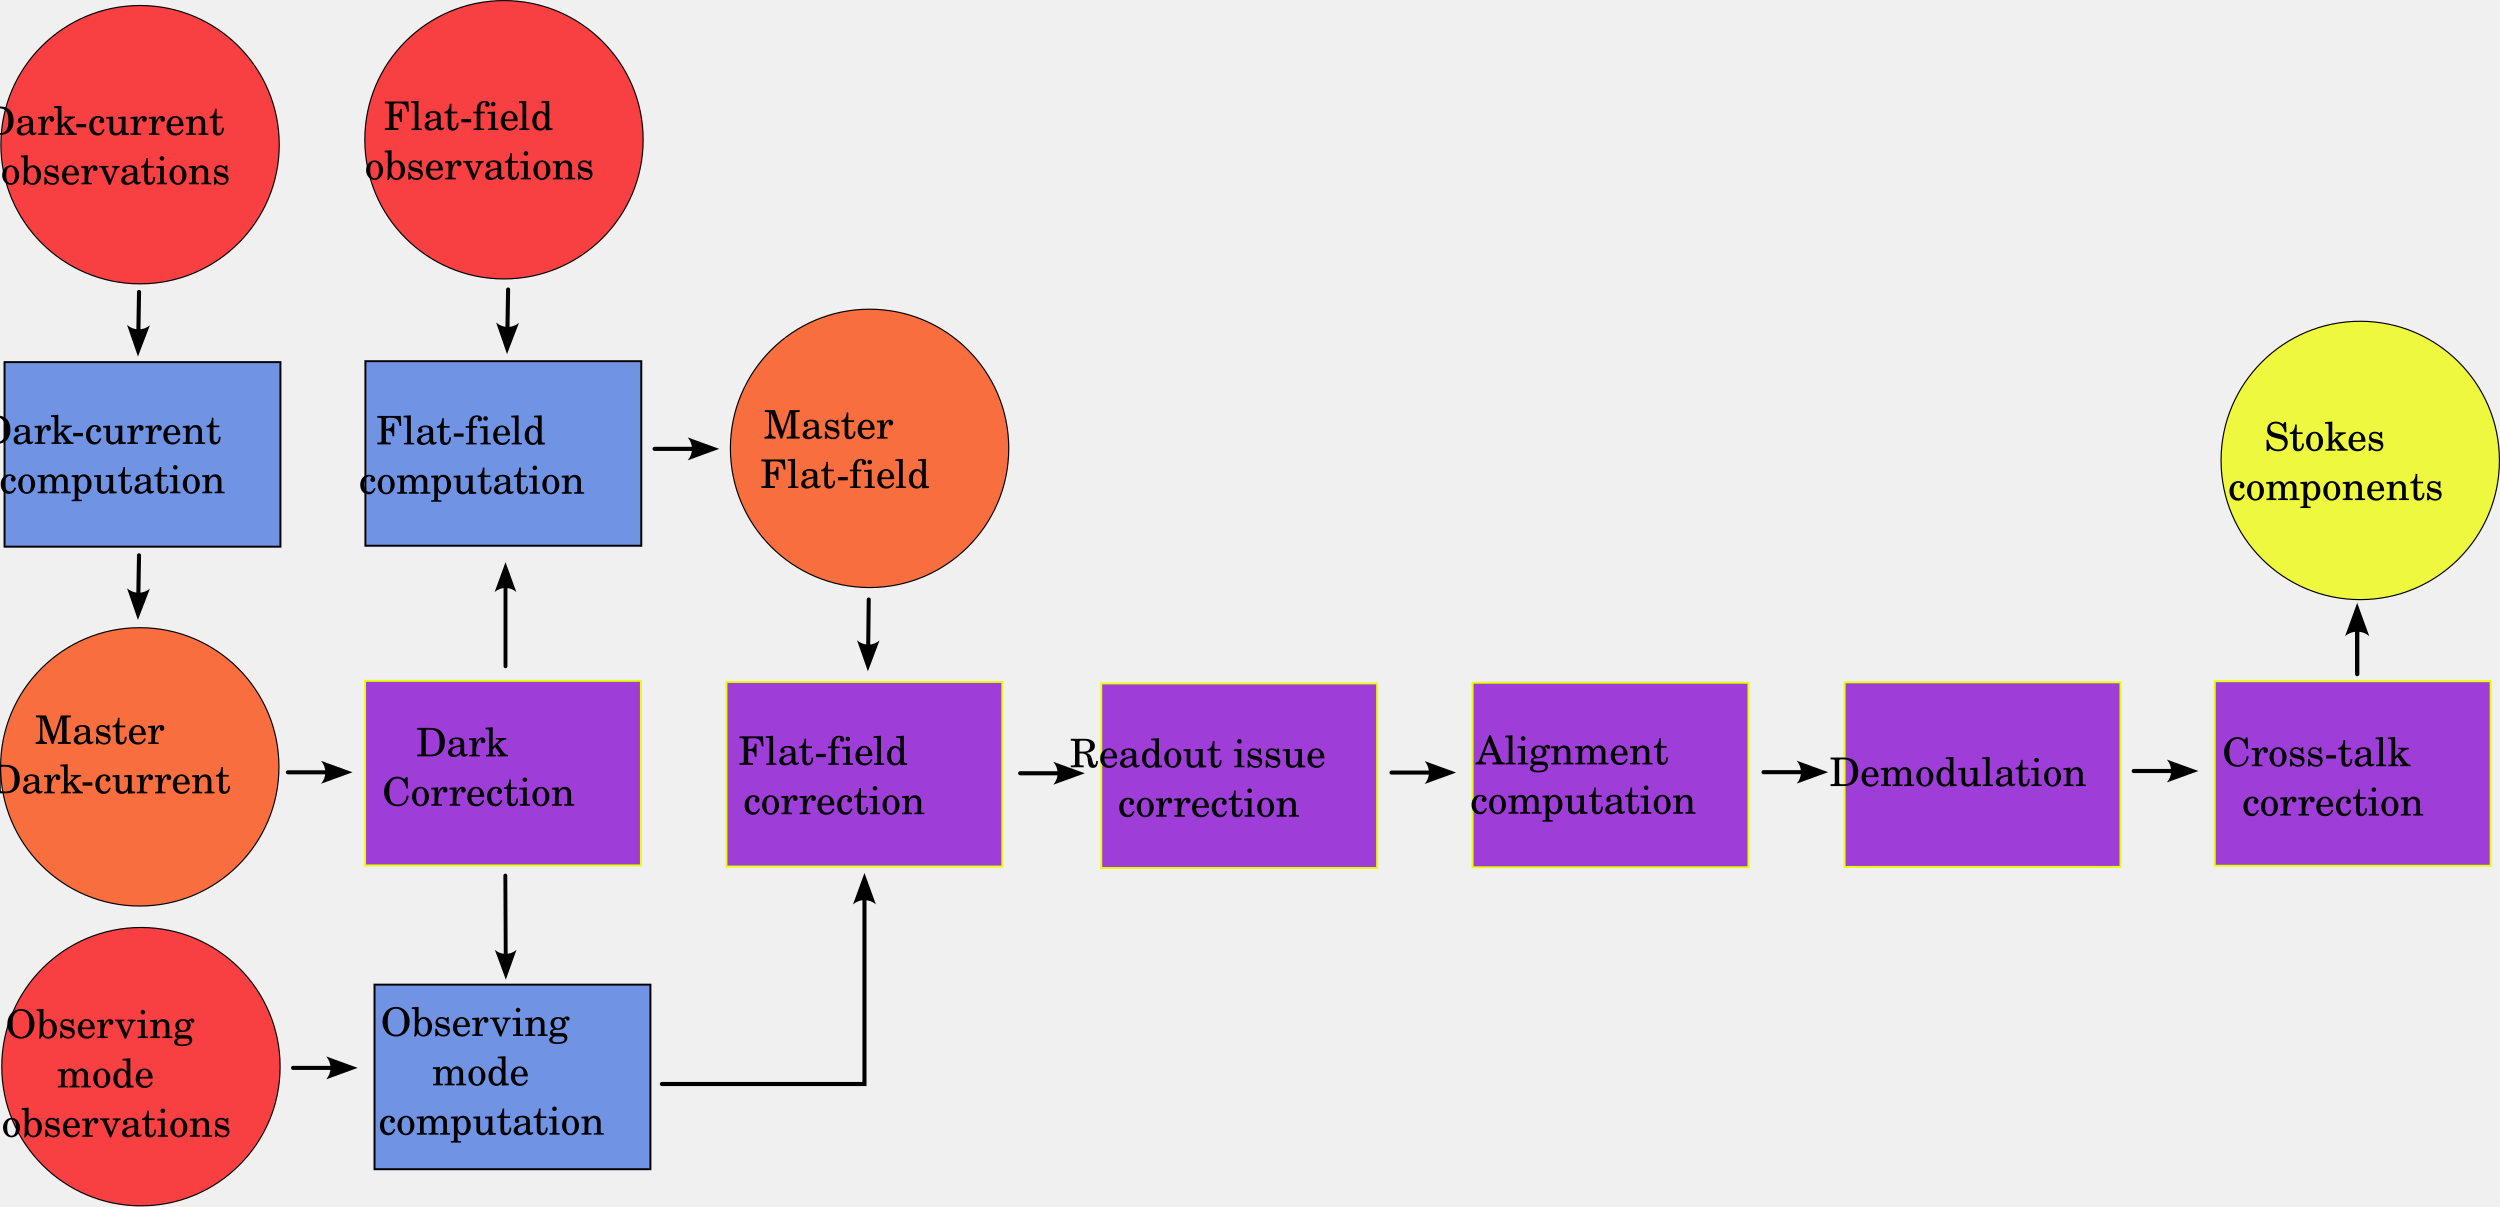
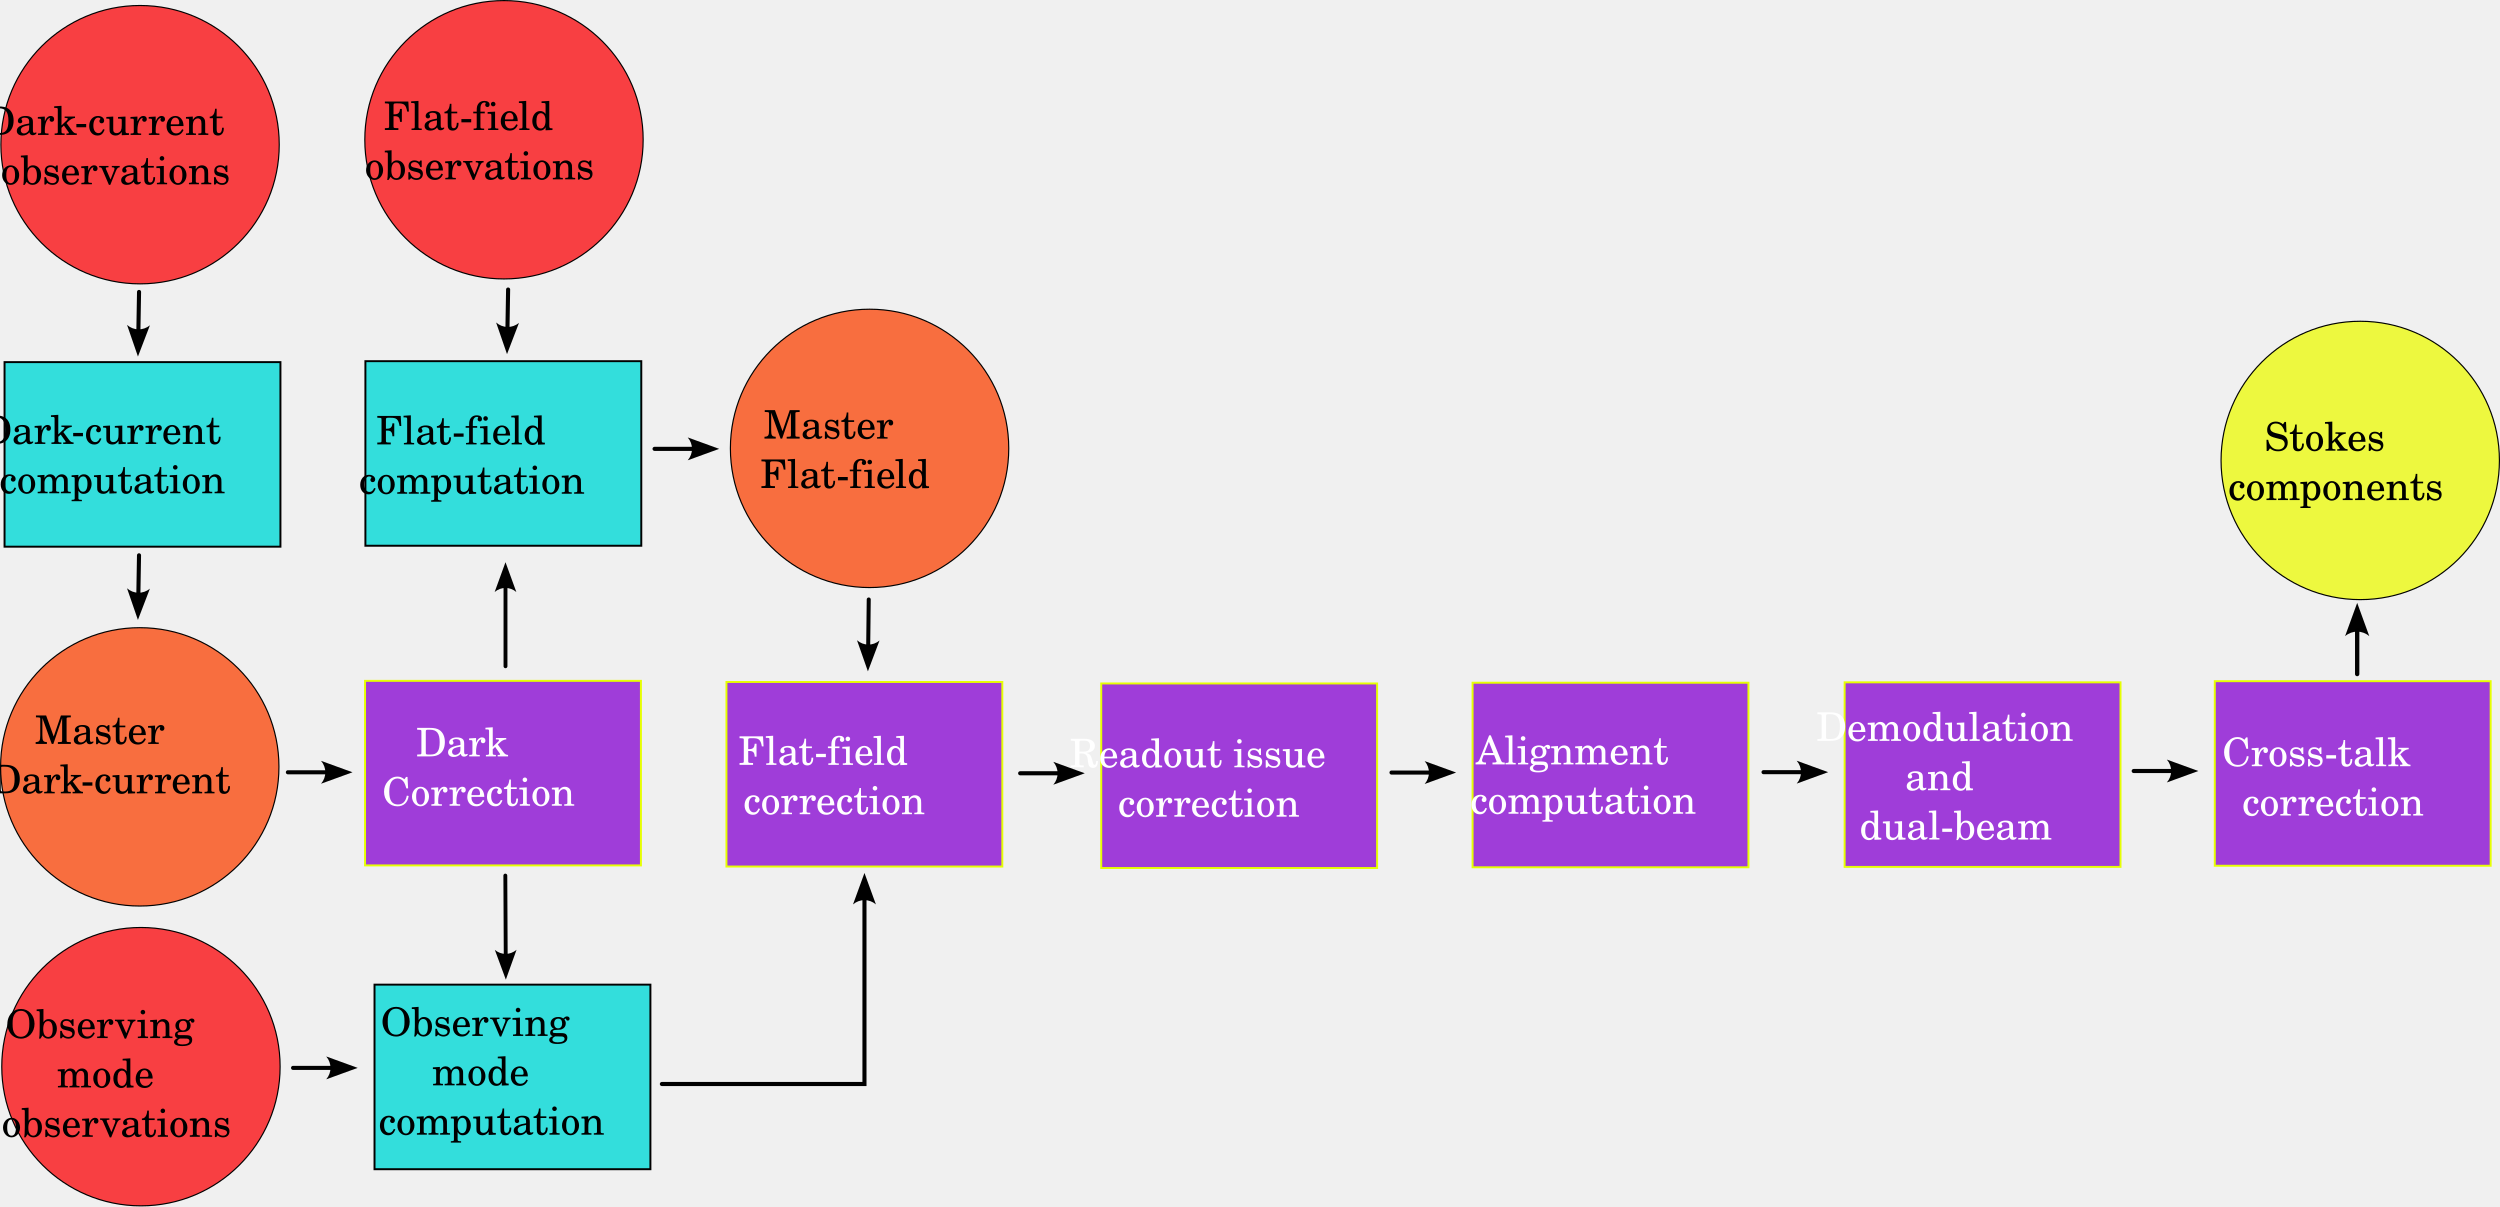
<svg xmlns="http://www.w3.org/2000/svg" width="223.372mm" height="107.793mm" viewBox="0 0 844.242 407.408" version="1.1" id="svg1">
  <defs id="defs1">
    <marker style="overflow:visible" id="ConcaveTriangle-9-95-6" refX="0" refY="0" orient="auto-start-reverse" markerWidth="1" markerHeight="1" viewBox="0 0 1 1" preserveAspectRatio="xMidYMid">
      <path transform="scale(0.7)" d="M -2,-4 9,0 -2,4 c 2,-2.33 2,-5.66 0,-8 z" style="fill:context-stroke;fill-rule:evenodd;stroke:none" id="path7-6-8-8" />
    </marker>
    <marker style="overflow:visible" id="ConcaveTriangle-9-95-6-9" refX="0" refY="0" orient="auto-start-reverse" markerWidth="1" markerHeight="1" viewBox="0 0 1 1" preserveAspectRatio="xMidYMid">
      <path transform="scale(0.7)" d="M -2,-4 9,0 -2,4 c 2,-2.33 2,-5.66 0,-8 z" style="fill:context-stroke;fill-rule:evenodd;stroke:none" id="path7-6-8-8-6" />
    </marker>
    <marker style="overflow:visible" id="ConcaveTriangle-9-95-6-9-7" refX="0" refY="0" orient="auto-start-reverse" markerWidth="1" markerHeight="1" viewBox="0 0 1 1" preserveAspectRatio="xMidYMid">
      <path transform="scale(0.7)" d="M -2,-4 9,0 -2,4 c 2,-2.33 2,-5.66 0,-8 z" style="fill:context-stroke;fill-rule:evenodd;stroke:none" id="path7-6-8-8-6-0" />
    </marker>
    <marker style="overflow:visible" id="ConcaveTriangle-9-95-6-9-7-0" refX="0" refY="0" orient="auto-start-reverse" markerWidth="1" markerHeight="1" viewBox="0 0 1 1" preserveAspectRatio="xMidYMid">
      <path transform="scale(0.7)" d="M -2,-4 9,0 -2,4 c 2,-2.33 2,-5.66 0,-8 z" style="fill:context-stroke;fill-rule:evenodd;stroke:none" id="path7-6-8-8-6-0-3" />
    </marker>
    <marker style="overflow:visible" id="ConcaveTriangle-9-95-6-1" refX="0" refY="0" orient="auto-start-reverse" markerWidth="1" markerHeight="1" viewBox="0 0 1 1" preserveAspectRatio="xMidYMid">
      <path transform="scale(0.7)" d="M -2,-4 9,0 -2,4 c 2,-2.33 2,-5.66 0,-8 z" style="fill:context-stroke;fill-rule:evenodd;stroke:none" id="path7-6-8-8-4" />
    </marker>
    <marker style="overflow:visible" id="ConcaveTriangle-9-95-6-9-5" refX="0" refY="0" orient="auto-start-reverse" markerWidth="1" markerHeight="1" viewBox="0 0 1 1" preserveAspectRatio="xMidYMid">
      <path transform="scale(0.7)" d="M -2,-4 9,0 -2,4 c 2,-2.33 2,-5.66 0,-8 z" style="fill:context-stroke;fill-rule:evenodd;stroke:none" id="path7-6-8-8-6-6" />
    </marker>
    <marker style="overflow:visible" id="ConcaveTriangle-9-95-6-9-5-1" refX="0" refY="0" orient="auto-start-reverse" markerWidth="1" markerHeight="1" viewBox="0 0 1 1" preserveAspectRatio="xMidYMid">
      <path transform="scale(0.7)" d="M -2,-4 9,0 -2,4 c 2,-2.33 2,-5.66 0,-8 z" style="fill:context-stroke;fill-rule:evenodd;stroke:none" id="path7-6-8-8-6-6-9" />
    </marker>
    <marker style="overflow:visible" id="ConcaveTriangle-9-95-6-96" refX="0" refY="0" orient="auto-start-reverse" markerWidth="1" markerHeight="1" viewBox="0 0 1 1" preserveAspectRatio="xMidYMid">
      <path transform="scale(0.7)" d="M -2,-4 9,0 -2,4 c 2,-2.33 2,-5.66 0,-8 z" style="fill:context-stroke;fill-rule:evenodd;stroke:none" id="path7-6-8-8-3" />
    </marker>
    <marker style="overflow:visible" id="ConcaveTriangle-9-95-6-9-2" refX="0" refY="0" orient="auto-start-reverse" markerWidth="1" markerHeight="1" viewBox="0 0 1 1" preserveAspectRatio="xMidYMid">
      <path transform="scale(0.7)" d="M -2,-4 9,0 -2,4 c 2,-2.33 2,-5.66 0,-8 z" style="fill:context-stroke;fill-rule:evenodd;stroke:none" id="path7-6-8-8-6-5" />
    </marker>
    <marker style="overflow:visible" id="ConcaveTriangle-9-95-6-7-3" refX="0" refY="0" orient="auto-start-reverse" markerWidth="1" markerHeight="1" viewBox="0 0 1 1" preserveAspectRatio="xMidYMid">
      <path transform="scale(0.7)" d="M -2,-4 9,0 -2,4 c 2,-2.33 2,-5.66 0,-8 z" style="fill:context-stroke;fill-rule:evenodd;stroke:none" id="path7-6-8-8-7-4" />
    </marker>
    <marker style="overflow:visible" id="ConcaveTriangle-9-95-6-7-3-5" refX="0" refY="0" orient="auto-start-reverse" markerWidth="1" markerHeight="1" viewBox="0 0 1 1" preserveAspectRatio="xMidYMid">
      <path transform="scale(0.7)" d="M -2,-4 9,0 -2,4 c 2,-2.33 2,-5.66 0,-8 z" style="fill:context-stroke;fill-rule:evenodd;stroke:none" id="path7-6-8-8-7-4-6" />
    </marker>
    <marker style="overflow:visible" id="ConcaveTriangle-9-95-6-7-3-3" refX="0" refY="0" orient="auto-start-reverse" markerWidth="1" markerHeight="1" viewBox="0 0 1 1" preserveAspectRatio="xMidYMid">
      <path transform="scale(0.7)" d="M -2,-4 9,0 -2,4 c 2,-2.33 2,-5.66 0,-8 z" style="fill:context-stroke;fill-rule:evenodd;stroke:none" id="path7-6-8-8-7-4-2" />
    </marker>
    <marker style="overflow:visible" id="ConcaveTriangle-9-95-6-7-3-7" refX="0" refY="0" orient="auto-start-reverse" markerWidth="1" markerHeight="1" viewBox="0 0 1 1" preserveAspectRatio="xMidYMid">
      <path transform="scale(0.7)" d="M -2,-4 9,0 -2,4 c 2,-2.33 2,-5.66 0,-8 z" style="fill:context-stroke;fill-rule:evenodd;stroke:none" id="path7-6-8-8-7-4-4" />
    </marker>
    <marker style="overflow:visible" id="ConcaveTriangle-9-95-6-9-7-9" refX="0" refY="0" orient="auto-start-reverse" markerWidth="1" markerHeight="1" viewBox="0 0 1 1" preserveAspectRatio="xMidYMid">
      <path transform="scale(0.7)" d="M -2,-4 9,0 -2,4 c 2,-2.33 2,-5.66 0,-8 z" style="fill:context-stroke;fill-rule:evenodd;stroke:none" id="path7-6-8-8-6-0-1" />
    </marker>
  </defs>
  <g id="layer1" transform="translate(-56.1477,-225.785)">
-     <rect style="fill:#7093e3;fill-opacity:1;stroke:#000000;stroke-width:1.333;stroke-linecap:round;stroke-miterlimit:4.4;stroke-opacity:0.993;paint-order:stroke markers fill" id="rect1" width="92.497" height="61.664" x="58.016" y="348.405" />
-     <rect style="fill:#7093e3;fill-opacity:1;stroke:#000000;stroke-width:1.333;stroke-linecap:round;stroke-miterlimit:4.4;stroke-opacity:0.993;paint-order:stroke markers fill" id="rect1-9" width="92.497" height="61.664" x="179.875" y="348.082" />
+     <rect style="fill:#33dedc;fill-opacity:1;stroke:#000000;stroke-width:1.333;stroke-linecap:round;stroke-miterlimit:4.4;stroke-opacity:0.993;paint-order:stroke markers fill" id="rect1" width="92.497" height="61.664" x="58.016" y="348.405" />
+     <rect style="fill:#33dedc;fill-opacity:1;stroke:#000000;stroke-width:1.333;stroke-linecap:round;stroke-miterlimit:4.4;stroke-opacity:0.993;paint-order:stroke markers fill" id="rect1-9" width="92.497" height="61.664" x="179.875" y="348.082" />
    <rect style="fill:#9f3dd9;fill-opacity:1;stroke:#e6ff03;stroke-width:1.333;stroke-linecap:round;stroke-miterlimit:4.4;stroke-opacity:0.993;paint-order:stroke markers fill" id="rect1-9-6" width="92.497" height="61.664" x="179.752" y="456.037" />
    <rect style="fill:#9f3dd9;fill-opacity:1;stroke:#e6ff03;stroke-width:1.333;stroke-linecap:round;stroke-miterlimit:4.4;stroke-opacity:0.993;paint-order:stroke markers fill" id="rect1-9-6-0" width="92.497" height="61.664" x="301.798" y="456.415" />
    <rect style="fill:#9f3dd9;fill-opacity:1;stroke:#e6ff03;stroke-width:1.333;stroke-linecap:round;stroke-miterlimit:4.4;stroke-opacity:0.993;paint-order:stroke markers fill" id="rect1-9-6-0-7" width="92.497" height="61.664" x="428.364" y="456.918" />
-     <rect style="fill:#7093e3;fill-opacity:1;stroke:#000000;stroke-width:1.333;stroke-linecap:round;stroke-miterlimit:4.4;stroke-opacity:0.993;paint-order:stroke markers fill" id="rect1-9-9" width="92.497" height="61.664" x="182.955" y="558.624" />
+     <rect style="fill:#33dedc;fill-opacity:1;stroke:#000000;stroke-width:1.333;stroke-linecap:round;stroke-miterlimit:4.4;stroke-opacity:0.993;paint-order:stroke markers fill" id="rect1-9-9" width="92.497" height="61.664" x="182.955" y="558.624" />
    <path style="fill:#7093e3;fill-opacity:1;stroke:#000000;stroke-width:1.38;stroke-linecap:round;stroke-miterlimit:4.4;stroke-dasharray:none;stroke-opacity:0.993;marker-end:url(#ConcaveTriangle-9-95-6);paint-order:stroke markers fill" d="m 153.367,486.583 h 13.128" id="path1-4-33-5" />
    <path style="fill:#7093e3;fill-opacity:1;stroke:#000000;stroke-width:1.38;stroke-linecap:round;stroke-miterlimit:4.4;stroke-dasharray:none;stroke-opacity:0.993;marker-end:url(#ConcaveTriangle-9-95-6-96);paint-order:stroke markers fill" d="m 277.19,377.363 h 13.128" id="path1-4-33-5-2" />
    <path style="fill:#7093e3;fill-opacity:1;stroke:#000000;stroke-width:1.38;stroke-linecap:round;stroke-miterlimit:4.4;stroke-dasharray:none;stroke-opacity:0.993;marker-end:url(#ConcaveTriangle-9-95-6-1);paint-order:stroke markers fill" d="m 155.113,586.407 h 13.128" id="path1-4-33-5-7" />
    <path style="fill:#7093e3;fill-opacity:1;stroke:#000000;stroke-width:1.38;stroke-linecap:round;stroke-miterlimit:4.4;stroke-dasharray:none;stroke-opacity:0.993;marker-end:url(#ConcaveTriangle-9-95-6-9);paint-order:stroke markers fill" d="m 103.094,413.312 -0.224,13.126" id="path1-4-33-5-4" />
    <path style="fill:#7093e3;fill-opacity:1;stroke:#000000;stroke-width:1.359;stroke-linecap:round;stroke-miterlimit:4.4;stroke-dasharray:none;stroke-opacity:0.993;marker-end:url(#ConcaveTriangle-9-95-6-9-2);paint-order:stroke markers fill" d="m 349.517,428.231 -0.182,15.708" id="path1-4-33-5-4-2" />
    <path style="fill:#7093e3;fill-opacity:1;stroke:#000000;stroke-width:1.38;stroke-linecap:round;stroke-miterlimit:4.4;stroke-dasharray:none;stroke-opacity:0.993;marker-end:url(#ConcaveTriangle-9-95-6-9-5);paint-order:stroke markers fill" d="m 103.103,324.371 -0.224,13.126" id="path1-4-33-5-4-4" />
    <path style="fill:#7093e3;fill-opacity:1;stroke:#000000;stroke-width:1.38;stroke-linecap:round;stroke-miterlimit:4.4;stroke-dasharray:none;stroke-opacity:0.993;marker-end:url(#ConcaveTriangle-9-95-6-9-5-1);paint-order:stroke markers fill" d="m 227.736,323.558 -0.224,13.126" id="path1-4-33-5-4-4-0" />
    <path style="fill:#7093e3;fill-opacity:1;stroke:#000000;stroke-width:1.308;stroke-linecap:round;stroke-miterlimit:4.4;stroke-dasharray:none;stroke-opacity:0.993;marker-end:url(#ConcaveTriangle-9-95-6-9-7);paint-order:stroke markers fill" d="m 226.85,450.781 0.001,-26.906" id="path1-4-33-5-4-8" />
    <path style="fill:#7093e3;fill-opacity:1;stroke:#000000;stroke-width:1.461;stroke-linecap:round;stroke-miterlimit:4.4;stroke-dasharray:none;stroke-opacity:0.993;marker-end:url(#ConcaveTriangle-9-95-6-9-7-9);paint-order:stroke markers fill" d="m 852.16,453.409 0.002,-14.835" id="path1-4-33-5-4-8-95" />
    <path style="fill:#7093e3;fill-opacity:1;stroke:#000000;stroke-width:1.308;stroke-linecap:round;stroke-miterlimit:4.4;stroke-dasharray:none;stroke-opacity:0.993;marker-end:url(#ConcaveTriangle-9-95-6-9-7-0);paint-order:stroke markers fill" d="m 226.795,521.464 0.132,26.906" id="path1-4-33-5-4-8-9" />
    <text xml:space="preserve" style="font-size:13.333px;font-family:'Century Schoolbook';-inkscape-font-specification:'Century Schoolbook';text-align:center;text-anchor:middle;fill:#7093e3;fill-opacity:1;stroke:#000000;stroke-width:0.756;stroke-linecap:round;stroke-miterlimit:4.4;stroke-dasharray:none;stroke-opacity:0.993;paint-order:stroke markers fill" x="103.345" y="375.696" id="text1">
      <tspan id="tspan1" x="103.345" y="375.696" style="font-size:13.333px;fill:#000000;fill-opacity:1;stroke:none">Dark-current</tspan>
      <tspan x="103.345" y="392.362" id="tspan2" style="font-size:13.333px;fill:#000000;fill-opacity:1;stroke:none">computation</tspan>
    </text>
    <text xml:space="preserve" style="font-size:13.333px;font-family:'Century Schoolbook';-inkscape-font-specification:'Century Schoolbook';text-align:center;text-anchor:middle;fill:#7093e3;fill-opacity:1;stroke:#000000;stroke-width:0.756;stroke-linecap:round;stroke-miterlimit:4.4;stroke-dasharray:none;stroke-opacity:0.993;paint-order:stroke markers fill" x="224.761" y="375.861" id="text1-1">
      <tspan id="tspan1-0" x="224.761" y="375.861" style="font-size:13.333px;fill:#000000;fill-opacity:1;stroke:none">Flat-field</tspan>
      <tspan x="224.761" y="392.527" id="tspan2-3" style="font-size:13.333px;fill:#000000;fill-opacity:1;stroke:none">computation</tspan>
    </text>
    <text xml:space="preserve" style="font-size:13.333px;font-family:'Century Schoolbook';-inkscape-font-specification:'Century Schoolbook';text-align:center;text-anchor:middle;fill:#7093e3;fill-opacity:1;stroke:#000000;stroke-width:0.756;stroke-linecap:round;stroke-miterlimit:4.4;stroke-dasharray:none;stroke-opacity:0.993;paint-order:stroke markers fill" x="231.413" y="575.625" id="text1-1-8">
      <tspan id="tspan1-0-2" x="231.413" y="575.625" style="font-size:13.333px;fill:#000000;fill-opacity:1;stroke:none">Observing </tspan>
      <tspan x="231.413" y="592.292" style="font-size:13.333px;fill:#000000;fill-opacity:1;stroke:none" id="tspan3">mode</tspan>
      <tspan x="231.413" y="608.958" id="tspan2-3-0" style="font-size:13.333px;fill:#000000;fill-opacity:1;stroke:none">computation</tspan>
    </text>
    <circle style="fill:#f86e3f;fill-opacity:1;stroke:#000000;stroke-width:0.789;stroke-linecap:round;stroke-miterlimit:4.4;stroke-dasharray:none;stroke-opacity:0.993;paint-order:stroke markers fill" id="path4" cx="103.345" cy="484.75" r="46.803" />
    <circle style="fill:#f86e3f;fill-opacity:1;stroke:#000000;stroke-width:0.789;stroke-linecap:round;stroke-miterlimit:4.4;stroke-dasharray:none;stroke-opacity:0.993;paint-order:stroke markers fill" id="path4-5" cx="349.799" cy="377.203" r="46.803" />
    <circle style="fill:#f83f42;fill-opacity:1;stroke:#000000;stroke-width:0.789;stroke-linecap:round;stroke-miterlimit:4.4;stroke-dasharray:none;stroke-opacity:0.993;paint-order:stroke markers fill" id="path4-5-6" cx="103.447" cy="274.643" r="46.803" />
    <text xml:space="preserve" style="font-size:13.333px;font-family:'Century Schoolbook';-inkscape-font-specification:'Century Schoolbook';text-align:center;text-anchor:middle;fill:#7093e3;fill-opacity:1;stroke:#000000;stroke-width:0.756;stroke-linecap:round;stroke-miterlimit:4.4;stroke-dasharray:none;stroke-opacity:0.993;paint-order:stroke markers fill" x="104.432" y="271.348" id="text1-17-9-5">
      <tspan x="104.432" y="271.348" style="font-size:13.333px;fill:#000000;fill-opacity:1;stroke:none" id="tspan4-8">Dark-current</tspan>
      <tspan x="104.432" y="288.015" style="font-size:13.333px;fill:#000000;fill-opacity:1;stroke:none" id="tspan9">observations</tspan>
    </text>
    <circle style="fill:#f83f42;fill-opacity:1;stroke:#000000;stroke-width:0.789;stroke-linecap:round;stroke-miterlimit:4.4;stroke-dasharray:none;stroke-opacity:0.993;paint-order:stroke markers fill" id="path4-5-6-4" cx="103.741" cy="585.996" r="46.803" />
    <text xml:space="preserve" style="font-size:13.333px;font-family:'Century Schoolbook';-inkscape-font-specification:'Century Schoolbook';text-align:center;text-anchor:middle;fill:#7093e3;fill-opacity:1;stroke:#000000;stroke-width:0.756;stroke-linecap:round;stroke-miterlimit:4.4;stroke-dasharray:none;stroke-opacity:0.993;paint-order:stroke markers fill" x="104.727" y="576.338" id="text1-17-9-5-2">
      <tspan x="104.727" y="576.338" style="font-size:13.333px;fill:#000000;fill-opacity:1;stroke:none" id="tspan4-8-9">Observing </tspan>
      <tspan x="104.727" y="593.005" style="font-size:13.333px;fill:#000000;fill-opacity:1;stroke:none" id="tspan11">mode</tspan>
      <tspan x="104.727" y="609.671" style="font-size:13.333px;fill:#000000;fill-opacity:1;stroke:none" id="tspan9-0">observations</tspan>
    </text>
    <circle style="fill:#f83f42;fill-opacity:1;stroke:#000000;stroke-width:0.789;stroke-linecap:round;stroke-miterlimit:4.4;stroke-dasharray:none;stroke-opacity:0.993;paint-order:stroke markers fill" id="path4-5-6-7" cx="226.341" cy="272.982" r="46.803" />
    <text xml:space="preserve" style="font-size:13.333px;font-family:'Century Schoolbook';-inkscape-font-specification:'Century Schoolbook';text-align:center;text-anchor:middle;fill:#7093e3;fill-opacity:1;stroke:#000000;stroke-width:0.756;stroke-linecap:round;stroke-miterlimit:4.4;stroke-dasharray:none;stroke-opacity:0.993;paint-order:stroke markers fill" x="227.327" y="269.688" id="text1-17-9-5-3">
      <tspan x="227.327" y="269.688" style="font-size:13.333px;fill:#000000;fill-opacity:1;stroke:none" id="tspan9-6">Flat-field</tspan>
      <tspan x="227.327" y="286.354" style="font-size:13.333px;fill:#000000;fill-opacity:1;stroke:none" id="tspan10">observations</tspan>
    </text>
    <path style="fill:#7093e3;fill-opacity:1;stroke:#000000;stroke-width:1.38;stroke-linecap:round;stroke-miterlimit:4.4;stroke-dasharray:none;stroke-opacity:0.993;marker-end:url(#ConcaveTriangle-9-95-6-7-3);paint-order:stroke markers fill" d="M 400.65,486.918 H 413.778" id="path1-4-33-5-74-8" />
    <rect style="fill:#9f3dd9;fill-opacity:1;stroke:#e6ff03;stroke-width:1.333;stroke-linecap:round;stroke-miterlimit:4.4;stroke-opacity:0.993;paint-order:stroke markers fill" id="rect1-9-6-0-7-8" width="92.497" height="61.664" x="553.767" y="456.672" />
    <path style="fill:#7093e3;fill-opacity:1;stroke:#000000;stroke-width:1.38;stroke-linecap:round;stroke-miterlimit:4.4;stroke-dasharray:none;stroke-opacity:0.993;marker-end:url(#ConcaveTriangle-9-95-6-7-3-5);paint-order:stroke markers fill" d="M 526.054,486.672 H 539.182" id="path1-4-33-5-74-8-4" />
    <rect style="fill:#9f3dd9;fill-opacity:1;stroke:#e6ff03;stroke-width:1.333;stroke-linecap:round;stroke-miterlimit:4.4;stroke-opacity:0.993;paint-order:stroke markers fill" id="rect1-9-6-0-7-0" width="92.497" height="61.664" x="679.403" y="456.542" />
    <path style="fill:#7093e3;fill-opacity:1;stroke:#000000;stroke-width:1.38;stroke-linecap:round;stroke-miterlimit:4.4;stroke-dasharray:none;stroke-opacity:0.993;marker-end:url(#ConcaveTriangle-9-95-6-7-3-3);paint-order:stroke markers fill" d="m 651.69,486.542 h 13.128" id="path1-4-33-5-74-8-7" />
    <rect style="fill:#9f3dd9;fill-opacity:1;stroke:#e6ff03;stroke-width:1.333;stroke-linecap:round;stroke-miterlimit:4.4;stroke-opacity:0.993;paint-order:stroke markers fill" id="rect1-9-6-0-7-03" width="92.497" height="61.664" x="804.405" y="456.152" />
    <path style="fill:#7093e3;fill-opacity:1;stroke:#000000;stroke-width:1.38;stroke-linecap:round;stroke-miterlimit:4.4;stroke-dasharray:none;stroke-opacity:0.993;marker-end:url(#ConcaveTriangle-9-95-6-7-3-7);paint-order:stroke markers fill" d="m 776.692,486.152 h 13.128" id="path1-4-33-5-74-8-0" />
    <path style="fill:none;fill-opacity:1;stroke:#000000;stroke-width:1.38;stroke-linecap:round;stroke-miterlimit:4.4;stroke-dasharray:none;stroke-opacity:1;marker-end:url(#ConcaveTriangle-9-95-6-9-7-9);paint-order:stroke markers fill" d="m 279.661,591.848 h 68.413 v -62.579" id="path13" />
  </g>
  <g id="layer2" transform="translate(-56.1477,-225.785)">
    <text xml:space="preserve" style="font-size:13.333px;font-family:'Century Schoolbook';-inkscape-font-specification:'Century Schoolbook';text-align:center;text-anchor:middle;fill:#7093e3;fill-opacity:1;stroke:#000000;stroke-width:0.756;stroke-linecap:round;stroke-miterlimit:4.4;stroke-dasharray:none;stroke-opacity:0.993;paint-order:stroke markers fill" x="102.816" y="477.019" id="text1-17">
      <tspan x="102.816" y="477.019" id="tspan2-2" style="font-size:13.333px;fill:#000000;fill-opacity:1;stroke:none">Master</tspan>
      <tspan x="102.816" y="493.685" style="font-size:13.333px;fill:#000000;fill-opacity:1;stroke:none" id="tspan5">Dark-current</tspan>
    </text>
    <text xml:space="preserve" style="font-size:13.333px;font-family:'Century Schoolbook';-inkscape-font-specification:'Century Schoolbook';text-align:center;text-anchor:middle;fill:#7093e3;fill-opacity:1;stroke:#000000;stroke-width:0.756;stroke-linecap:round;stroke-miterlimit:4.4;stroke-dasharray:none;stroke-opacity:0.993;paint-order:stroke markers fill" x="350.785" y="373.909" id="text1-17-9">
      <tspan x="350.785" y="373.909" id="tspan2-2-6" style="font-size:13.333px;fill:#000000;fill-opacity:1;stroke:none">Master </tspan>
      <tspan x="350.785" y="390.575" style="font-size:13.333px;fill:#000000;fill-opacity:1;stroke:none" id="tspan4">Flat-field</tspan>
    </text>
    <circle style="fill:#edf83f;fill-opacity:1;stroke:#000000;stroke-width:0.789;stroke-linecap:round;stroke-miterlimit:4.4;stroke-dasharray:none;stroke-opacity:0.993;paint-order:stroke markers fill" id="path4-5-7" cx="853.193" cy="381.277" r="46.803" />
    <text xml:space="preserve" style="font-size:13.333px;font-family:'Century Schoolbook';-inkscape-font-specification:'Century Schoolbook';text-align:center;text-anchor:middle;fill:#7093e3;fill-opacity:1;stroke:#000000;stroke-width:0.756;stroke-linecap:round;stroke-miterlimit:4.4;stroke-dasharray:none;stroke-opacity:0.993;paint-order:stroke markers fill" x="854.178" y="377.982" id="text1-17-9-70">
      <tspan x="854.178" y="377.982" id="tspan2-2-6-7" style="font-size:13.333px;fill:#000000;fill-opacity:1;stroke:none">Stokes</tspan>
      <tspan x="854.178" y="394.649" style="font-size:13.333px;fill:#000000;fill-opacity:1;stroke:none" id="tspan4-9">components</tspan>
    </text>
-     <text xml:space="preserve" style="font-size:13.333px;font-family:'Century Schoolbook';-inkscape-font-specification:'Century Schoolbook';text-align:center;text-anchor:middle;fill:#7093e3;fill-opacity:1;stroke:#000000;stroke-width:0.756;stroke-linecap:round;stroke-miterlimit:4.4;stroke-dasharray:none;stroke-opacity:0.993;paint-order:stroke markers fill" x="227.04" y="481.211" id="text1-17-9-7">
-       <tspan x="227.04" y="481.211" id="tspan2-2-6-2" style="font-size:13.333px;fill:#000000;fill-opacity:1;stroke:none">Dark </tspan>
-       <tspan x="227.04" y="497.878" style="font-size:13.333px;fill:#000000;fill-opacity:1;stroke:none" id="tspan4-6">Correction</tspan>
+     <text xml:space="preserve" style="font-size:13.333px;font-family:'Century Schoolbook';-inkscape-font-specification:'Century Schoolbook';text-align:center;text-anchor:middle;fill:#ffffff;fill-opacity:1;stroke:#000000;stroke-width:0.756;stroke-linecap:round;stroke-miterlimit:4.4;stroke-dasharray:none;stroke-opacity:0.993;paint-order:stroke markers fill" x="227.04" y="481.211" id="text1-17-9-7">
+       <tspan x="227.04" y="481.211" id="tspan2-2-6-2" style="font-size:13.333px;fill:#ffffff;fill-opacity:1;stroke:none">Dark </tspan>
+       <tspan x="227.04" y="497.878" style="font-size:13.333px;fill:#ffffff;fill-opacity:1;stroke:none" id="tspan4-6">Correction</tspan>
    </text>
-     <text xml:space="preserve" style="font-size:13.333px;font-family:'Century Schoolbook';-inkscape-font-specification:'Century Schoolbook';text-align:center;text-anchor:middle;fill:#7093e3;fill-opacity:1;stroke:#000000;stroke-width:0.756;stroke-linecap:round;stroke-miterlimit:4.4;stroke-dasharray:none;stroke-opacity:0.993;paint-order:stroke markers fill" x="347.099" y="484.068" id="text1-17-9-7-6">
-       <tspan x="347.099" y="484.068" style="font-size:13.333px;fill:#000000;fill-opacity:1;stroke:none" id="tspan4-6-9">Flat-field</tspan>
-       <tspan x="347.099" y="500.735" style="font-size:13.333px;fill:#000000;fill-opacity:1;stroke:none" id="tspan8">correction</tspan>
+     <text xml:space="preserve" style="font-size:13.333px;font-family:'Century Schoolbook';-inkscape-font-specification:'Century Schoolbook';text-align:center;text-anchor:middle;fill:#ffffff;fill-opacity:1;stroke:#000000;stroke-width:0.756;stroke-linecap:round;stroke-miterlimit:4.4;stroke-dasharray:none;stroke-opacity:0.993;paint-order:stroke markers fill" x="347.099" y="484.068" id="text1-17-9-7-6">
+       <tspan x="347.099" y="484.068" style="font-size:13.333px;fill:#ffffff;fill-opacity:1;stroke:none" id="tspan4-6-9">Flat-field</tspan>
+       <tspan x="347.099" y="500.735" style="font-size:13.333px;fill:#ffffff;fill-opacity:1;stroke:none" id="tspan8">correction</tspan>
    </text>
-     <text xml:space="preserve" style="font-size:13.333px;font-family:'Century Schoolbook';-inkscape-font-specification:'Century Schoolbook';text-align:center;text-anchor:middle;fill:#7093e3;fill-opacity:1;stroke:#000000;stroke-width:0.756;stroke-linecap:round;stroke-miterlimit:4.4;stroke-dasharray:none;stroke-opacity:0.993;paint-order:stroke markers fill" x="473.614" y="484.896" id="text1-17-9-7-6-4">
-       <tspan x="473.614" y="484.896" style="font-size:13.333px;fill:#000000;fill-opacity:1;stroke:none" id="tspan4-6-9-7">Readout issue</tspan>
-       <tspan x="473.614" y="501.562" style="font-size:13.333px;fill:#000000;fill-opacity:1;stroke:none" id="tspan8-0">correction</tspan>
+     <text xml:space="preserve" style="font-size:13.333px;font-family:'Century Schoolbook';-inkscape-font-specification:'Century Schoolbook';text-align:center;text-anchor:middle;fill:#ffffff;fill-opacity:1;stroke:#000000;stroke-width:0.756;stroke-linecap:round;stroke-miterlimit:4.4;stroke-dasharray:none;stroke-opacity:0.993;paint-order:stroke markers fill" x="473.614" y="484.896" id="text1-17-9-7-6-4">
+       <tspan x="473.614" y="484.896" style="font-size:13.333px;fill:#ffffff;fill-opacity:1;stroke:none" id="tspan4-6-9-7">Readout issue</tspan>
+       <tspan x="473.614" y="501.562" style="font-size:13.333px;fill:#ffffff;fill-opacity:1;stroke:none" id="tspan8-0">correction</tspan>
    </text>
-     <text xml:space="preserve" style="font-size:13.333px;font-family:'Century Schoolbook';-inkscape-font-specification:'Century Schoolbook';text-align:center;text-anchor:middle;fill:#7093e3;fill-opacity:1;stroke:#000000;stroke-width:0.756;stroke-linecap:round;stroke-miterlimit:4.4;stroke-dasharray:none;stroke-opacity:0.993;paint-order:stroke markers fill" x="600.053" y="483.911" id="text1-17-9-7-6-4-1">
-       <tspan x="600.053" y="483.911" style="font-size:13.333px;fill:#000000;fill-opacity:1;stroke:none" id="tspan8-0-4">Alignment</tspan>
-       <tspan x="600.053" y="500.578" style="font-size:13.333px;fill:#000000;fill-opacity:1;stroke:none" id="tspan12">computation</tspan>
+     <text xml:space="preserve" style="font-size:13.333px;font-family:'Century Schoolbook';-inkscape-font-specification:'Century Schoolbook';text-align:center;text-anchor:middle;fill:#ffffff;fill-opacity:1;stroke:#000000;stroke-width:0.756;stroke-linecap:round;stroke-miterlimit:4.4;stroke-dasharray:none;stroke-opacity:0.993;paint-order:stroke markers fill" x="600.053" y="483.911" id="text1-17-9-7-6-4-1">
+       <tspan x="600.053" y="483.911" style="font-size:13.333px;fill:#ffffff;fill-opacity:1;stroke:none" id="tspan8-0-4">Alignment</tspan>
+       <tspan x="600.053" y="500.578" style="font-size:13.333px;fill:#ffffff;fill-opacity:1;stroke:none" id="tspan12">computation</tspan>
    </text>
-     <text xml:space="preserve" style="font-size:13.333px;font-family:'Century Schoolbook';-inkscape-font-specification:'Century Schoolbook';text-align:center;text-anchor:middle;fill:#7093e3;fill-opacity:1;stroke:#000000;stroke-width:0.756;stroke-linecap:round;stroke-miterlimit:4.4;stroke-dasharray:none;stroke-opacity:0.993;paint-order:stroke markers fill" x="726.614" y="491.224" id="text1-17-9-7-6-4-1-4">
-       <tspan x="726.614" y="491.224" style="font-size:13.333px;fill:#000000;fill-opacity:1;stroke:none" id="tspan12-3">Demodulation</tspan>
+     <text xml:space="preserve" style="font-size:13.333px;font-family:'Century Schoolbook';-inkscape-font-specification:'Century Schoolbook';text-align:center;text-anchor:middle;fill:#ffffff;fill-opacity:1;stroke:#000000;stroke-width:0.756;stroke-linecap:round;stroke-miterlimit:4.4;stroke-dasharray:none;stroke-opacity:0.993;paint-order:stroke markers fill" x="725.887" y="475.967" id="text1-17-9-7-6-4-1-4">
+       <tspan x="725.887" y="475.967" style="font-size:13.333px;fill:#ffffff;fill-opacity:1;stroke:none" id="tspan12-3">Demodulation</tspan>
+       <tspan x="725.887" y="492.633" style="font-size:13.333px;fill:#ffffff;fill-opacity:1;stroke:none" id="tspan6">and </tspan>
+       <tspan x="725.887" y="509.3" style="font-size:13.333px;fill:#ffffff;fill-opacity:1;stroke:none" id="tspan7">dual-beam</tspan>
    </text>
-     <text xml:space="preserve" style="font-size:13.333px;font-family:'Century Schoolbook';-inkscape-font-specification:'Century Schoolbook';text-align:center;text-anchor:middle;fill:#7093e3;fill-opacity:1;stroke:#000000;stroke-width:0.756;stroke-linecap:round;stroke-miterlimit:4.4;stroke-dasharray:none;stroke-opacity:0.993;paint-order:stroke markers fill" x="853.26" y="484.526" id="text1-17-9-7-6-4-1-4-2">
-       <tspan x="853.26" y="484.526" style="font-size:13.333px;fill:#000000;fill-opacity:1;stroke:none" id="tspan12-3-8">Cross-talk </tspan>
-       <tspan x="853.26" y="501.193" style="font-size:13.333px;fill:#000000;fill-opacity:1;stroke:none" id="tspan13">correction</tspan>
+     <text xml:space="preserve" style="font-size:13.333px;font-family:'Century Schoolbook';-inkscape-font-specification:'Century Schoolbook';text-align:center;text-anchor:middle;fill:#ffffff;fill-opacity:1;stroke:#000000;stroke-width:0.756;stroke-linecap:round;stroke-miterlimit:4.4;stroke-dasharray:none;stroke-opacity:0.993;paint-order:stroke markers fill" x="853.26" y="484.526" id="text1-17-9-7-6-4-1-4-2">
+       <tspan x="853.26" y="484.526" style="font-size:13.333px;fill:#ffffff;fill-opacity:1;stroke:none" id="tspan12-3-8">Cross-talk </tspan>
+       <tspan x="853.26" y="501.193" style="font-size:13.333px;fill:#ffffff;fill-opacity:1;stroke:none" id="tspan13">correction</tspan>
    </text>
  </g>
</svg>
